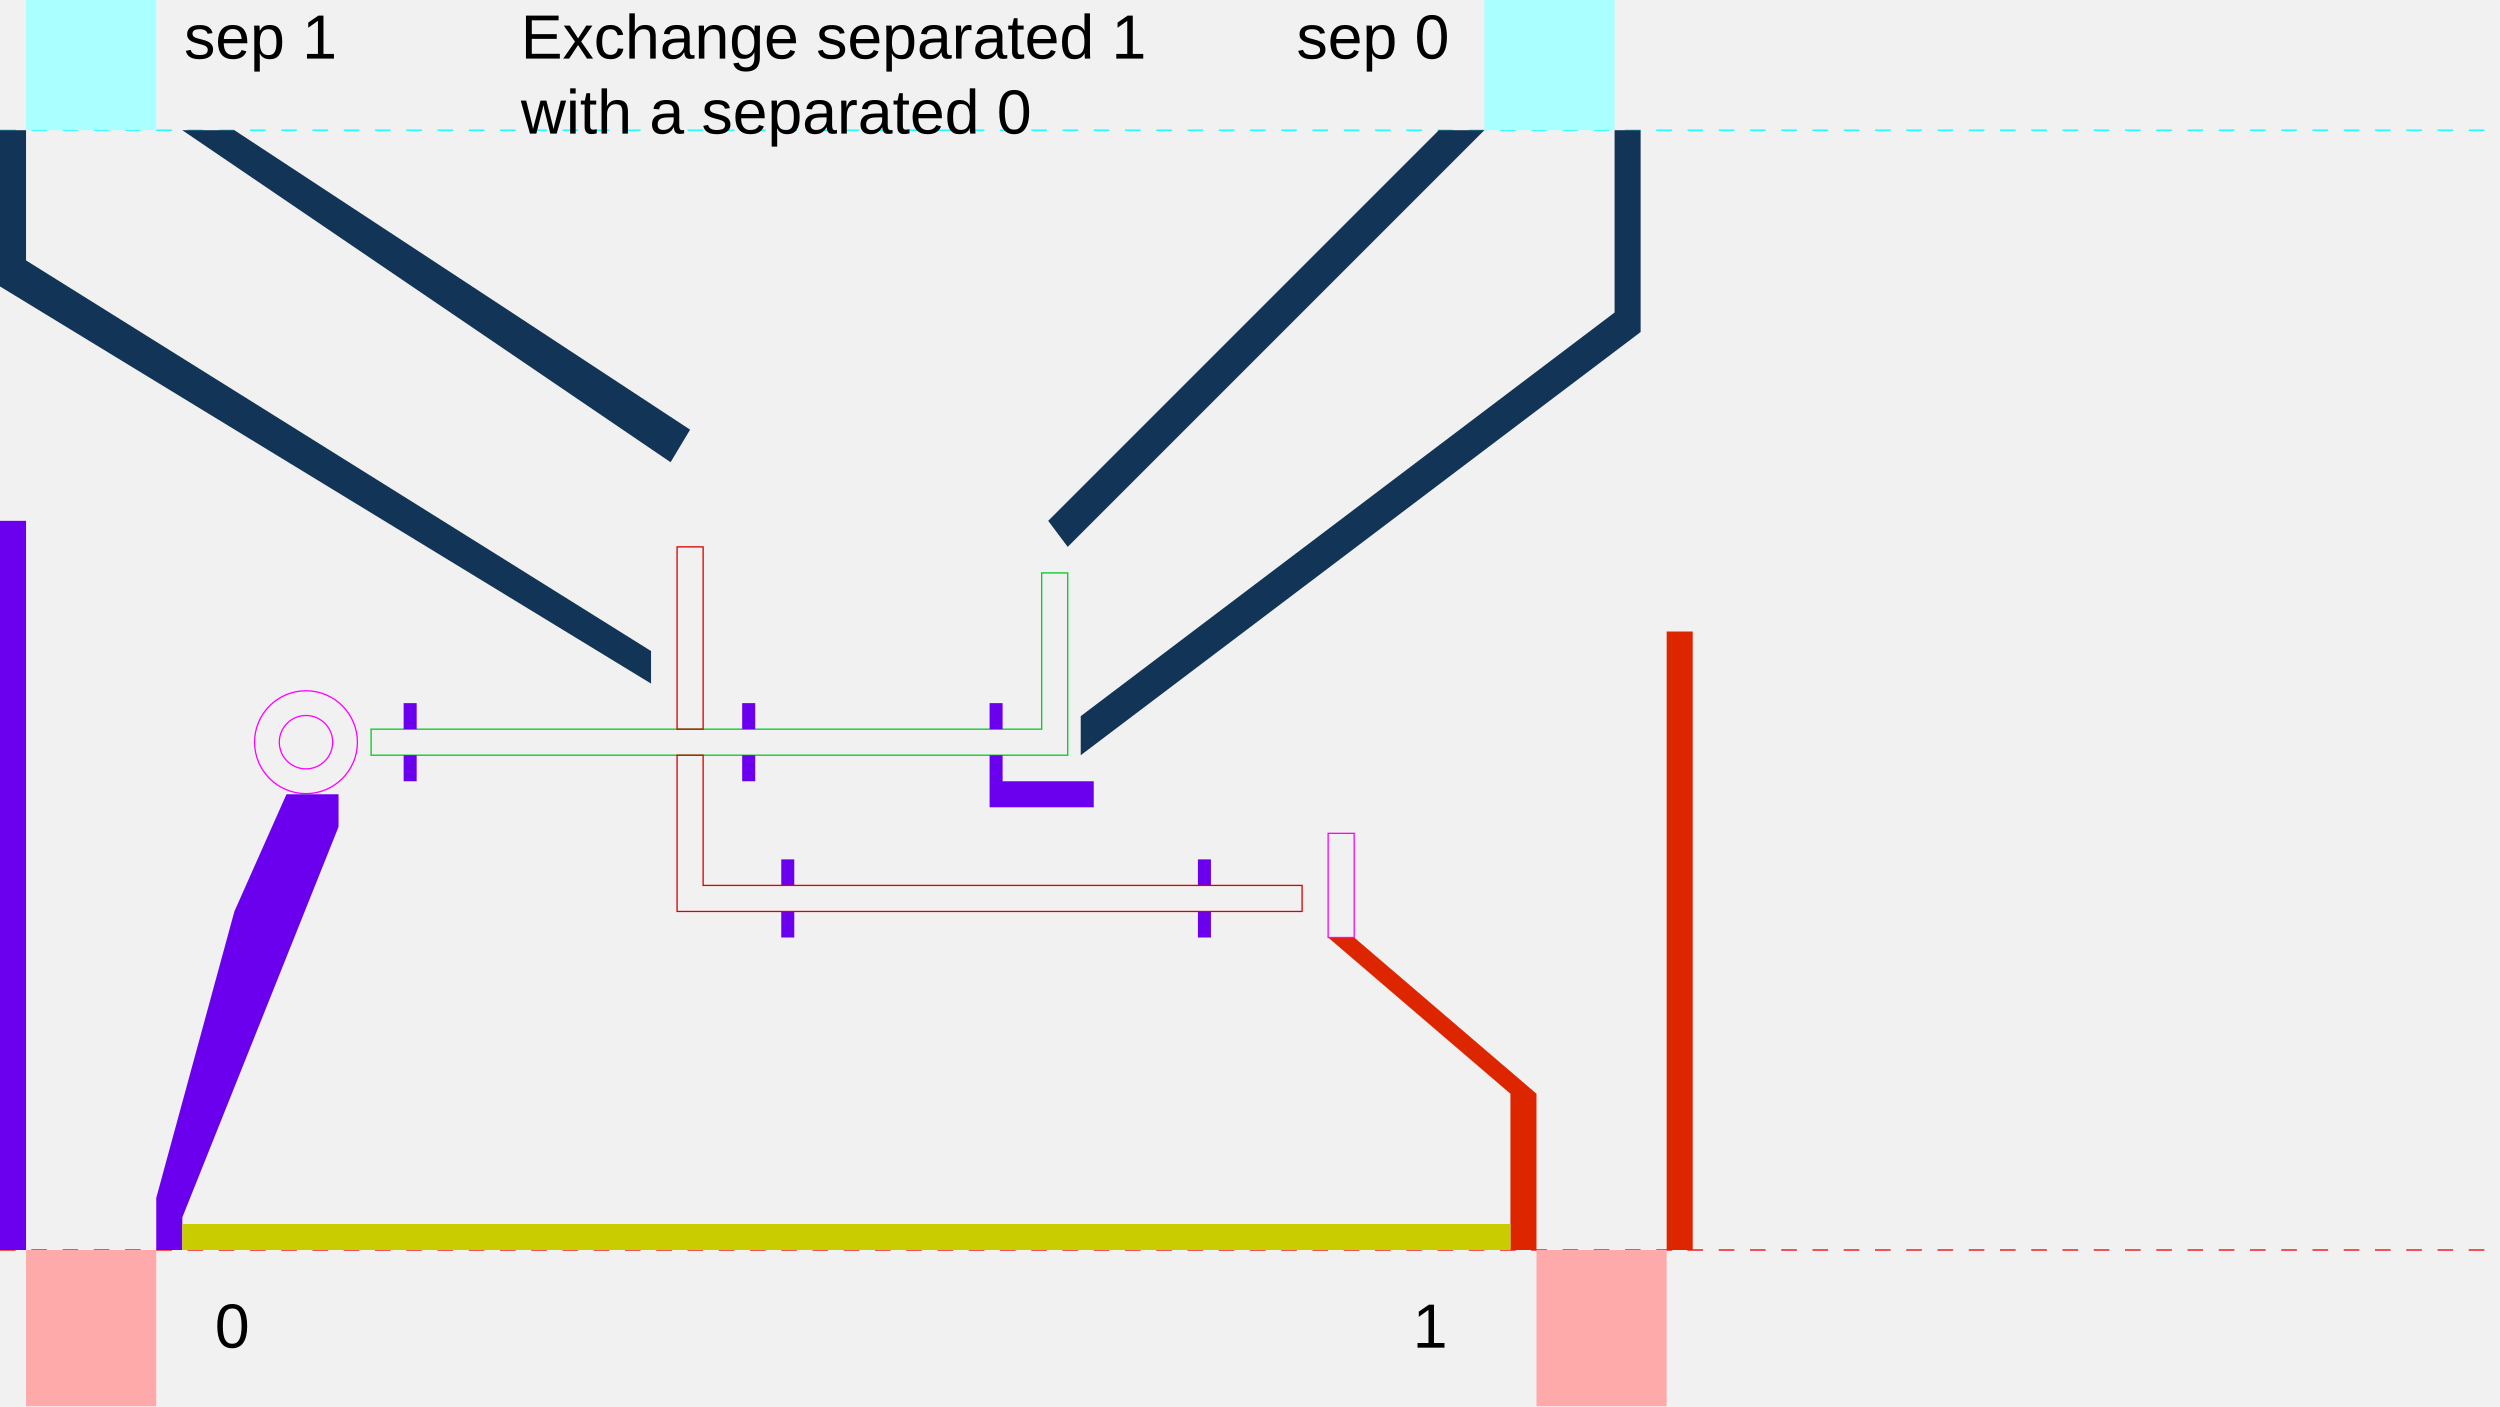
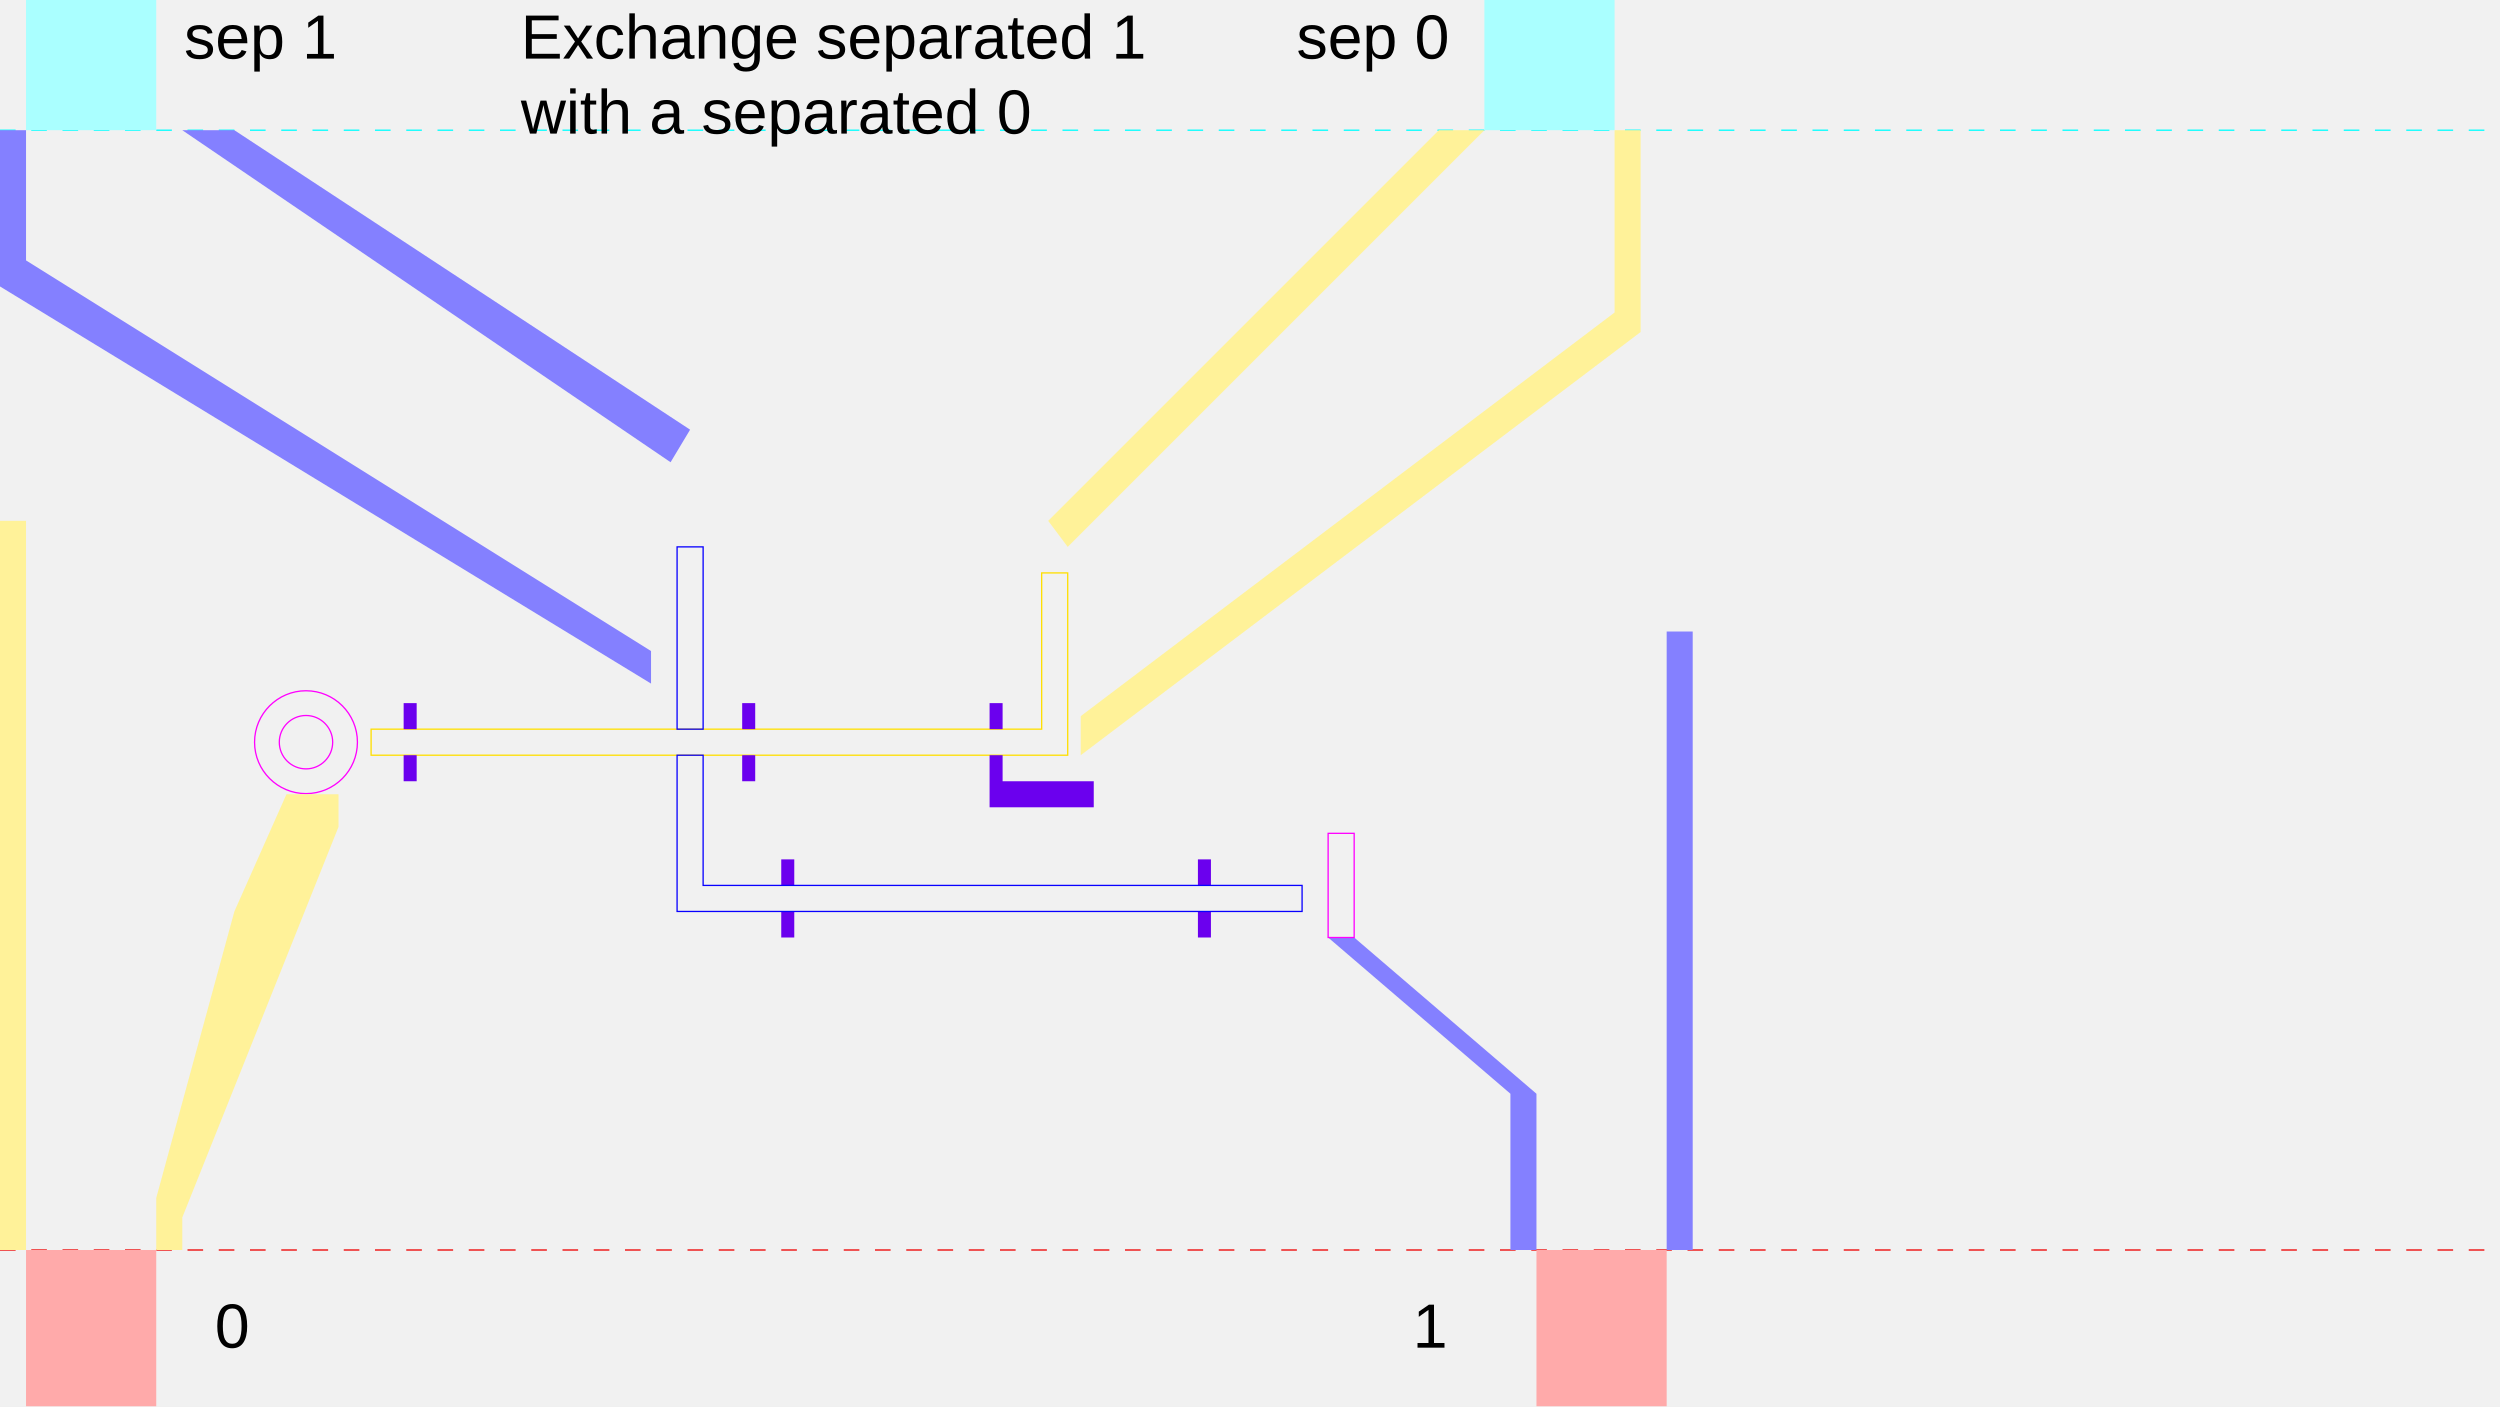
- <svg xmlns="http://www.w3.org/2000/svg" id="Layer_1" width="1920" height="1080" version="1.1" viewBox="0 0 1920 1080">
+ <svg xmlns="http://www.w3.org/2000/svg" id="Layer_1" version="1.1" viewBox="0 0 1920 1080">
  <g opacity=".05">
    <rect width="1920" height="1080" fill="#fff" />
  </g>
  <line y1="960" x2="1920" y2="960" fill="none" stroke="#e00" stroke-dasharray="12" stroke-miterlimit="10" />
  <line y1="100" x2="1920" y2="100" fill="none" stroke="aqua" stroke-dasharray="12" stroke-miterlimit="10" />
  <rect x="1140" width="100" height="100" fill="#aff" />
  <rect x="1180" y="960" width="100" height="120" fill="#faa" />
  <g isolation="isolate">
-     <text transform="translate(995.689 45)" font-family="ArialMT, Arial" font-size="48" isolation="isolate">
-       <tspan x="0" y="0">sep 0</tspan>
-     </text>
+     <g isolation="isolate">
+       <text transform="translate(995.689 45)" font-family="ArialMT, Arial" font-size="48" isolation="isolate">
+         <tspan x="0" y="0">sep 0</tspan>
+       </text>
+     </g>
  </g>
  <g isolation="isolate">
-     <text transform="translate(1085 1035)" font-family="ArialMT, Arial" font-size="48" isolation="isolate">
-       <tspan x="0" y="0">1</tspan>
-     </text>
+     <g isolation="isolate">
+       <text transform="translate(1085 1035)" font-family="ArialMT, Arial" font-size="48" isolation="isolate">
+         <tspan x="0" y="0">1</tspan>
+       </text>
+     </g>
  </g>
  <rect x="20" y="960" width="100" height="120" fill="#faa" />
  <g isolation="isolate">
-     <text transform="translate(165 1035)" font-family="ArialMT, Arial" font-size="48" isolation="isolate">
-       <tspan x="0" y="0">0</tspan>
-     </text>
+     <g isolation="isolate">
+       <text transform="translate(165 1035)" font-family="ArialMT, Arial" font-size="48" isolation="isolate">
+         <tspan x="0" y="0">0</tspan>
+       </text>
+     </g>
  </g>
  <rect x="20" width="100" height="100" fill="#aff" />
  <g isolation="isolate">
-     <text transform="translate(141.378 45)" font-family="ArialMT, Arial" font-size="48" isolation="isolate">
-       <tspan x="0" y="0">sep 1</tspan>
-     </text>
+     <g isolation="isolate">
+       <text transform="translate(141.378 45)" font-family="ArialMT, Arial" font-size="48" isolation="isolate">
+         <tspan x="0" y="0">sep 1</tspan>
+       </text>
+     </g>
  </g>
  <g isolation="isolate">
-     <text transform="translate(400 45)" font-family="ArialMT, Arial" font-size="48" isolation="isolate">
-       <tspan x="0" y="0">Exchange separated 1</tspan>
-     </text>
-     <text transform="translate(400 102.6)" font-family="ArialMT, Arial" font-size="48" isolation="isolate">
-       <tspan x="0" y="0">with a separated 0</tspan>
-     </text>
+     <g isolation="isolate">
+       <text transform="translate(400 45)" font-family="ArialMT, Arial" font-size="48" isolation="isolate">
+         <tspan x="0" y="0">Exchange separated 1</tspan>
+       </text>
+     </g>
+     <g isolation="isolate">
+       <text transform="translate(400 102.6)" font-family="ArialMT, Arial" font-size="48" isolation="isolate">
+         <tspan x="0" y="0">with a separated 0</tspan>
+       </text>
+     </g>
  </g>
-   <polygon points="20 100 20 200 500 500 500 525 0 220 0 100 20 100" fill="#123456" />
+   <polygon points="20 100 20 200 500 500 500 525 0 220 0 100 20 100" fill="#8480ff" />
  <path d="M235,531c21.505,0,39,17.495,39,39s-17.495,39-39,39-39-17.495-39-39,17.495-39,39-39M235,591c11.579,0,21-9.421,21-21s-9.421-21-21-21-21,9.421-21,21,9.421,21,21,21M235,530c-22.091,0-40,17.909-40,40s17.909,40,40,40,40-17.909,40-40-17.909-40-40-40h0ZM235,590c-11.046,0-20-8.954-20-20s8.954-20,20-20,20,8.954,20,20-8.954,20-20,20h0Z" fill="#f0f" />
-   <rect x="1280" y="485" width="20" height="475" fill="#dd2500" />
-   <polygon points="1040 720 1020 720 1160 840 1160 960 1180 960 1180 840 1040 720" fill="#dd2500" />
-   <polygon points="220 610 180 700 120 920 120 960 140 960 140 935 260 635 260 610 220 610" fill="#6b00ee" />
-   <polygon points="1240 100 1240 240 830 550 830 580 1260 255 1260 100 1240 100" fill="#123456" />
-   <rect y="400" width="20" height="560" fill="#6b00ee" />
-   <polygon points="820 580 285 580 285 560 800 560 800 440 820 440 820 580" fill="none" stroke="#0c2" stroke-miterlimit="10" />
+   <rect x="1280" y="485" width="20" height="475" fill="#8480ff" />
+   <polygon points="1040 720 1020 720 1160 840 1160 960 1180 960 1180 840 1040 720" fill="#8480ff" />
+   <polygon points="220 610 180 700 120 920 120 960 140 960 140 935 260 635 260 610 220 610" fill="#fff299" />
+   <polygon points="1240 100 1240 240 830 550 830 580 1260 255 1260 100 1240 100" fill="#fff299" />
+   <rect y="400" width="20" height="560" fill="#fff299" />
+   <polygon points="820 580 285 580 285 560 800 560 800 440 820 440 820 580" fill="none" stroke="#ffdf00" stroke-miterlimit="10" />
  <rect x="310" y="580" width="10" height="20" fill="#6b00ee" />
  <rect x="570" y="580" width="10" height="20" fill="#6b00ee" />
  <rect x="310" y="540" width="10" height="20" fill="#6b00ee" />
  <rect x="760" y="540" width="10" height="20" fill="#6b00ee" />
  <rect x="570" y="540" width="10" height="20" fill="#6b00ee" />
  <rect x="920" y="700" width="10" height="20" fill="#6b00ee" />
  <rect x="920" y="660" width="10" height="20" fill="#6b00ee" />
  <rect x="600" y="700" width="10" height="20" fill="#6b00ee" />
  <rect x="600" y="660" width="10" height="20" fill="#6b00ee" />
-   <rect x="140" y="940" width="1020" height="20" fill="#c9cc00" />
-   <path d="M540,560h-20v-140h20v140ZM520,700h480v-20h-460v-100h-20v120Z" fill="none" stroke="#d00" stroke-miterlimit="10" />
+   <path d="M540,560h-20v-140h20v140ZM520,700h480v-20h-460v-100h-20v120Z" fill="none" stroke="#0800ff" stroke-miterlimit="10" />
  <rect x="1020" y="640" width="20" height="80" fill="none" stroke="#f0f" stroke-miterlimit="10" />
  <polygon points="770 600 770 580 760 580 760 600 760 620 840 620 840 600 770 600" fill="#6b00ee" />
-   <polygon points="1105 100 805 400 820 420 1140 100 1105 100" fill="#123456" />
-   <polygon points="140 100 515 355 530 330 180 100 140 100" fill="#123456" />
+   <polygon points="1105 100 805 400 820 420 1140 100 1105 100" fill="#fff299" />
+   <polygon points="140 100 515 355 530 330 180 100 140 100" fill="#8480ff" />
</svg>
